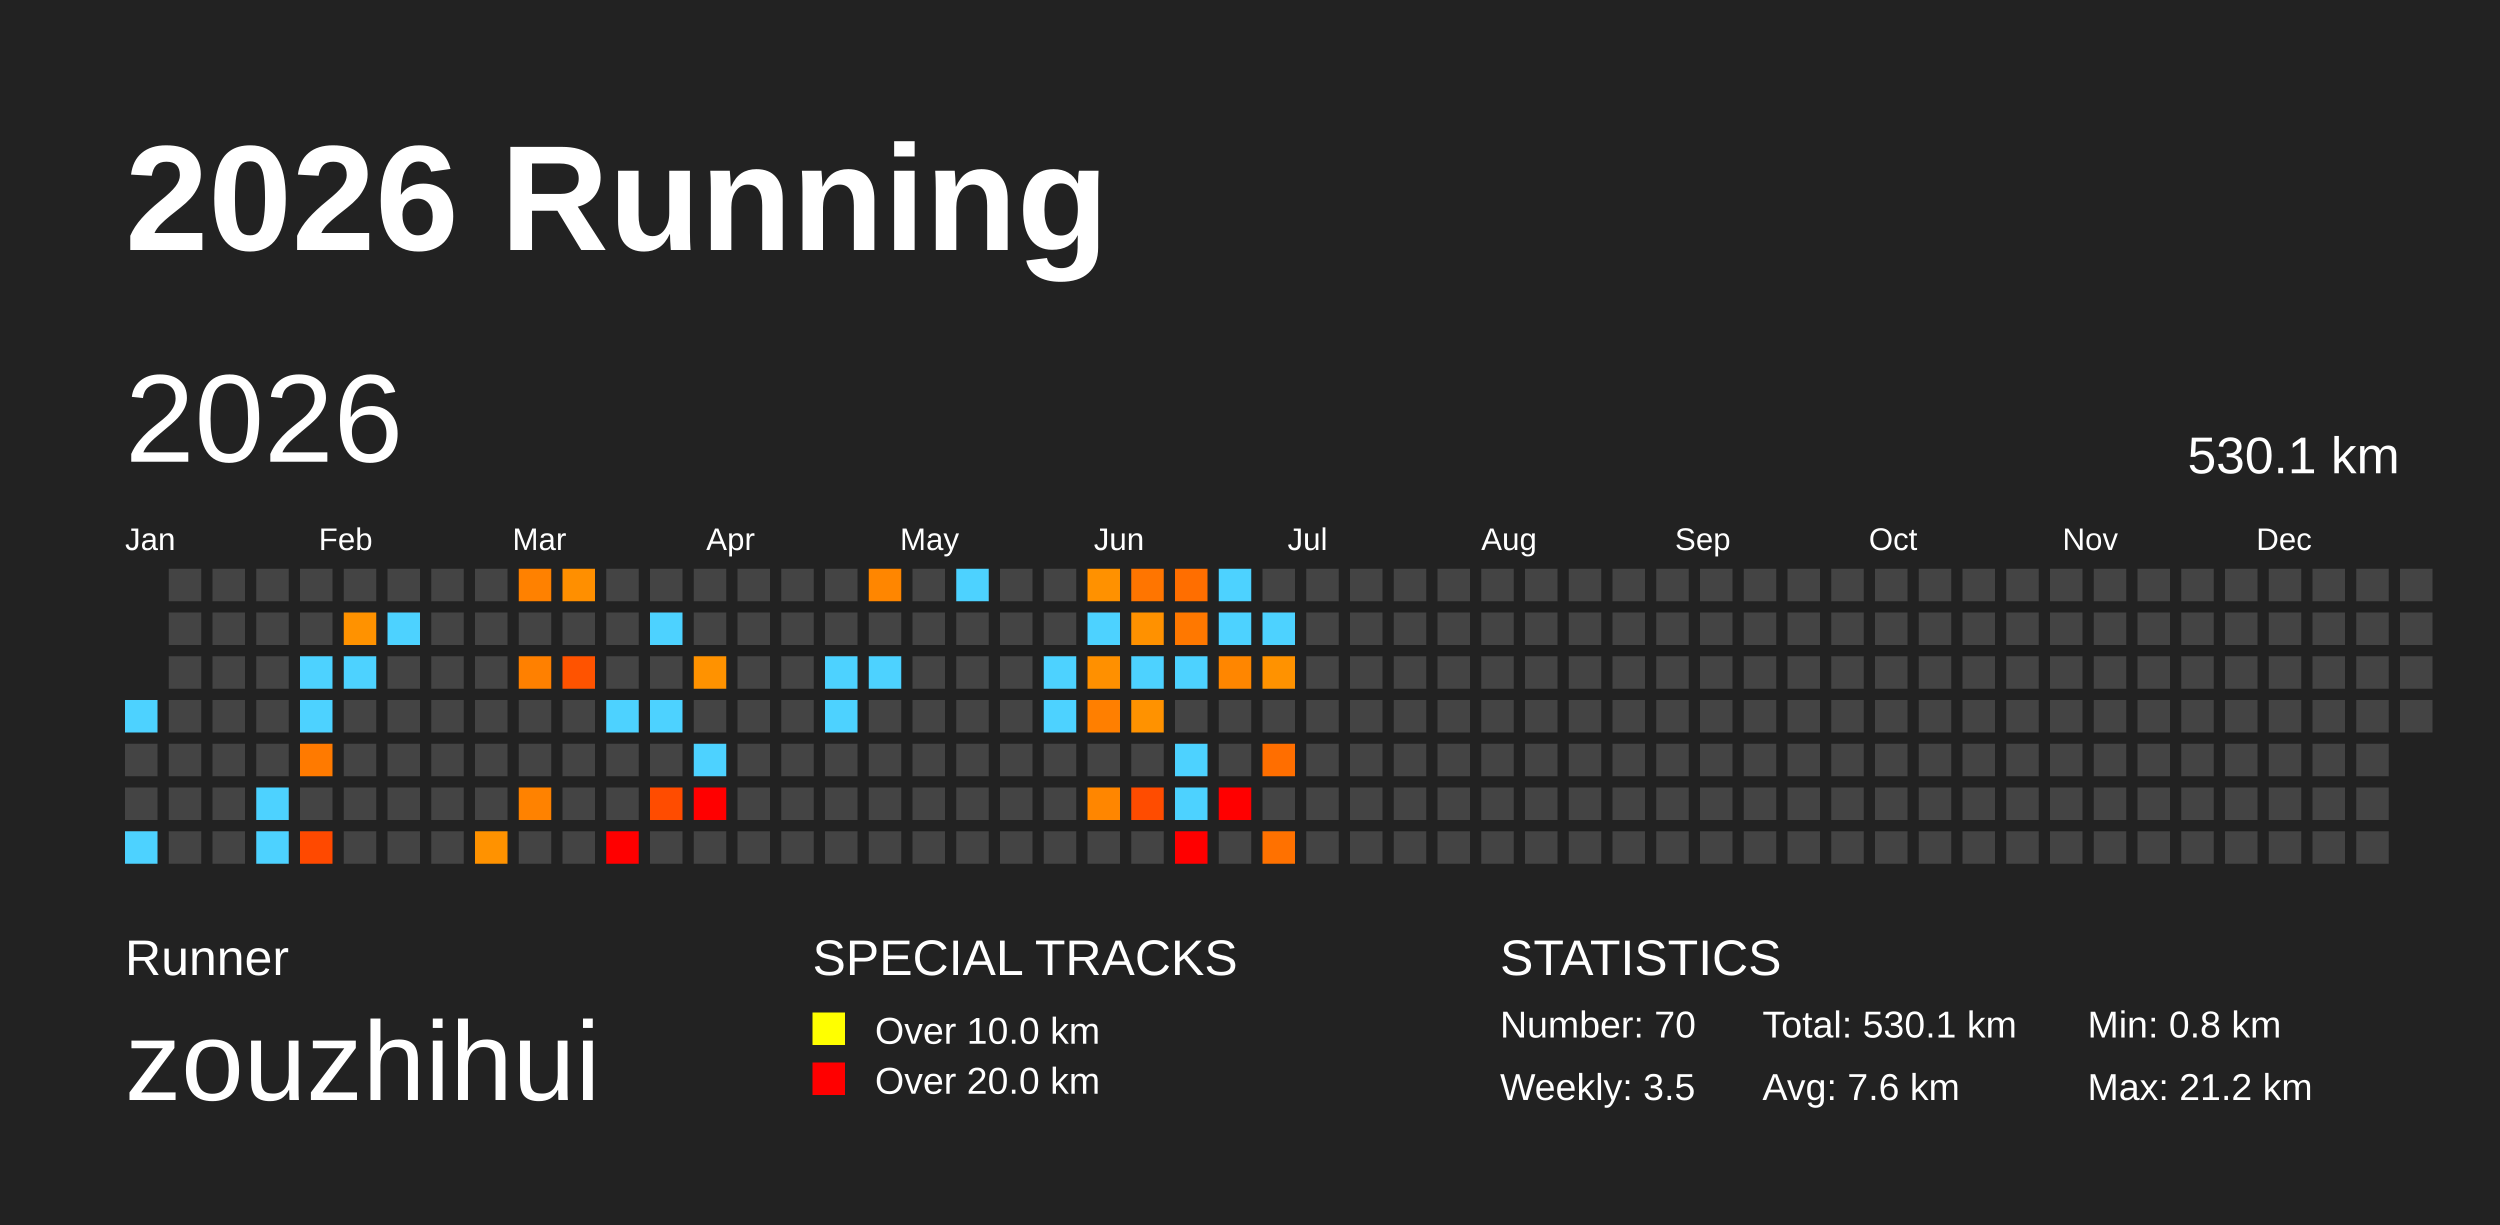
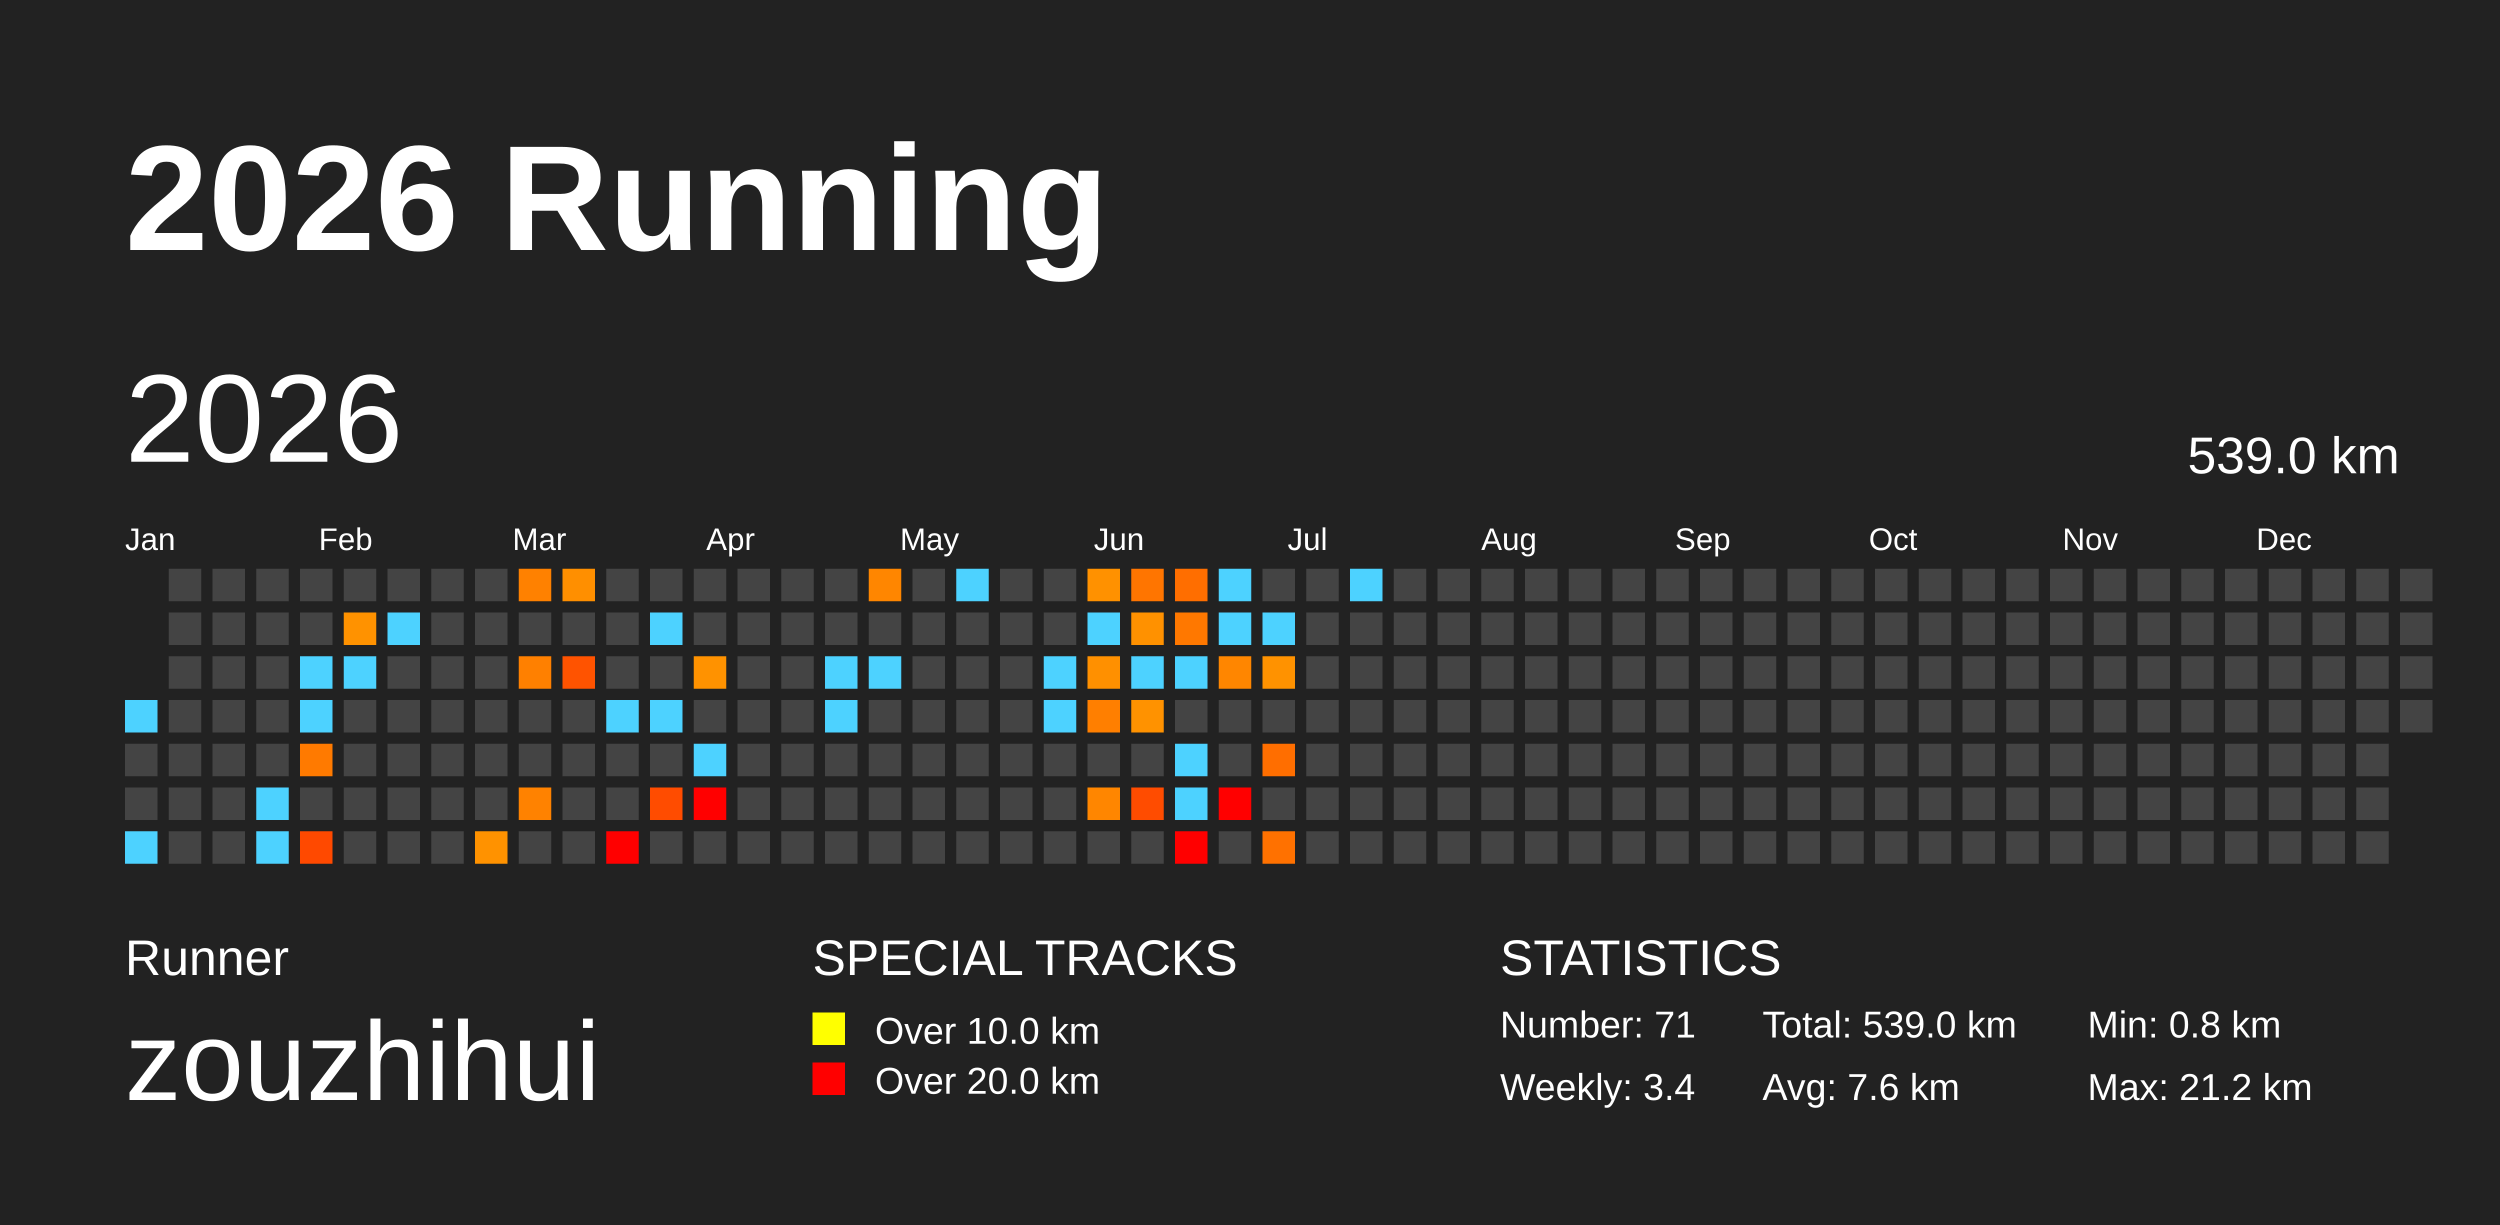
<svg xmlns="http://www.w3.org/2000/svg" baseProfile="full" height="98mm" version="1.1" viewBox="0,0,200,98" width="200mm">
  <defs />
  <rect fill="#222222" height="98" width="200" x="0" y="0" />
  <text fill="#FFFFFF" style="font-size:12px; font-family:Arial; font-weight:bold;" x="10" y="20">2026 Running</text>
  <text fill="#FFFFFF" style="font-size:4px; font-family:Arial" x="10" y="78">Runner</text>
  <text fill="#FFFFFF" style="font-size:9px; font-family:Arial" x="10" y="88">zouzhihui</text>
  <text fill="#FFFFFF" style="font-size:4px; font-family:Arial" x="65" y="78">SPECIAL TRACKS</text>
  <rect fill="yellow" height="2.6" width="2.6" x="65" y="81" />
  <text fill="#FFFFFF" style="font-size:3px; font-family:Arial" x="70" y="83.5">Over 10.0 km</text>
  <rect fill="red" height="2.6" width="2.6" x="65" y="85" />
  <text fill="#FFFFFF" style="font-size:3px; font-family:Arial" x="70" y="87.5">Over 20.0 km</text>
  <text fill="#FFFFFF" style="font-size:4px; font-family:Arial" x="120" y="78">STATISTICS</text>
-   <text fill="#FFFFFF" style="font-size:3px; font-family:Arial" x="120" y="83">Number: 70</text>
-   <text fill="#FFFFFF" style="font-size:3px; font-family:Arial" x="120" y="88">Weekly: 3.5</text>
-   <text fill="#FFFFFF" style="font-size:3px; font-family:Arial" x="141" y="83">Total: 530.1 km</text>
+   <text fill="#FFFFFF" style="font-size:3px; font-family:Arial" x="120" y="83">Number: 71</text>
+   <text fill="#FFFFFF" style="font-size:3px; font-family:Arial" x="120" y="88">Weekly: 3.4</text>
+   <text fill="#FFFFFF" style="font-size:3px; font-family:Arial" x="141" y="83">Total: 539.0 km</text>
  <text fill="#FFFFFF" style="font-size:3px; font-family:Arial" x="141" y="88">Avg: 7.6 km</text>
  <text fill="#FFFFFF" style="font-size:3px; font-family:Arial" x="167" y="83">Min: 0.8 km</text>
  <text fill="#FFFFFF" style="font-size:3px; font-family:Arial" x="167" y="88">Max: 21.2 km</text>
  <text dominant-baseline="hanging" fill="#FFFFFF" style="font-size:10.0px; font-family:Arial;" x="10" y="30">2026</text>
-   <text dominant-baseline="hanging" fill="#FFFFFF" style="font-size:4.125px; font-family:Arial;" x="175" y="35">530.1 km</text>
+   <text dominant-baseline="hanging" fill="#FFFFFF" style="font-size:4.125px; font-family:Arial;" x="175" y="35">539.0 km</text>
  <text fill="#FFFFFF" style="font-size:2.5px; font-family:Arial" x="10.0" y="44">Jan</text>
  <text fill="#FFFFFF" style="font-size:2.5px; font-family:Arial" x="25.5" y="44">Feb</text>
  <text fill="#FFFFFF" style="font-size:2.5px; font-family:Arial" x="41.0" y="44">Mar</text>
  <text fill="#FFFFFF" style="font-size:2.5px; font-family:Arial" x="56.5" y="44">Apr</text>
  <text fill="#FFFFFF" style="font-size:2.5px; font-family:Arial" x="72.0" y="44">May</text>
  <text fill="#FFFFFF" style="font-size:2.5px; font-family:Arial" x="87.5" y="44">Jun</text>
  <text fill="#FFFFFF" style="font-size:2.5px; font-family:Arial" x="103.0" y="44">Jul</text>
  <text fill="#FFFFFF" style="font-size:2.5px; font-family:Arial" x="118.5" y="44">Aug</text>
  <text fill="#FFFFFF" style="font-size:2.5px; font-family:Arial" x="134.0" y="44">Sep</text>
  <text fill="#FFFFFF" style="font-size:2.5px; font-family:Arial" x="149.5" y="44">Oct</text>
  <text fill="#FFFFFF" style="font-size:2.5px; font-family:Arial" x="165.0" y="44">Nov</text>
  <text fill="#FFFFFF" style="font-size:2.5px; font-family:Arial" x="180.5" y="44">Dec</text>
  <rect fill="#4dd2ff" height="2.6" width="2.6" x="10.0" y="56.0" />
  <rect fill="#444444" height="2.6" width="2.6" x="10.0" y="59.5" />
  <rect fill="#444444" height="2.6" width="2.6" x="10.0" y="63.0" />
  <rect fill="#4dd2ff" height="2.6" width="2.6" x="10.0" y="66.5" />
  <rect fill="#444444" height="2.6" width="2.6" x="13.5" y="45.5" />
  <rect fill="#444444" height="2.6" width="2.6" x="13.5" y="49.0" />
  <rect fill="#444444" height="2.6" width="2.6" x="13.5" y="52.5" />
  <rect fill="#444444" height="2.6" width="2.6" x="13.5" y="56.0" />
  <rect fill="#444444" height="2.6" width="2.6" x="13.5" y="59.5" />
  <rect fill="#444444" height="2.6" width="2.6" x="13.5" y="63.0" />
  <rect fill="#444444" height="2.6" width="2.6" x="13.5" y="66.5" />
  <rect fill="#444444" height="2.6" width="2.6" x="17.0" y="45.5" />
  <rect fill="#444444" height="2.6" width="2.6" x="17.0" y="49.0" />
  <rect fill="#444444" height="2.6" width="2.6" x="17.0" y="52.5" />
  <rect fill="#444444" height="2.6" width="2.6" x="17.0" y="56.0" />
  <rect fill="#444444" height="2.6" width="2.6" x="17.0" y="59.5" />
  <rect fill="#444444" height="2.6" width="2.6" x="17.0" y="63.0" />
  <rect fill="#444444" height="2.6" width="2.6" x="17.0" y="66.5" />
  <rect fill="#444444" height="2.6" width="2.6" x="20.5" y="45.5" />
  <rect fill="#444444" height="2.6" width="2.6" x="20.5" y="49.0" />
  <rect fill="#444444" height="2.6" width="2.6" x="20.5" y="52.5" />
  <rect fill="#444444" height="2.6" width="2.6" x="20.5" y="56.0" />
  <rect fill="#444444" height="2.6" width="2.6" x="20.5" y="59.5" />
  <rect fill="#4dd2ff" height="2.6" width="2.6" x="20.5" y="63.0" />
  <rect fill="#4dd2ff" height="2.6" width="2.6" x="20.5" y="66.5" />
  <rect fill="#444444" height="2.6" width="2.6" x="24.0" y="45.5" />
  <rect fill="#444444" height="2.6" width="2.6" x="24.0" y="49.0" />
  <rect fill="#4dd2ff" height="2.6" width="2.6" x="24.0" y="52.5" />
  <rect fill="#4dd2ff" height="2.6" width="2.6" x="24.0" y="56.0" />
  <rect fill="#ff7a00" height="2.6" width="2.6" x="24.0" y="59.5" />
  <rect fill="#444444" height="2.6" width="2.6" x="24.0" y="63.0" />
  <rect fill="#ff4900" height="2.6" width="2.6" x="24.0" y="66.5" />
  <rect fill="#444444" height="2.6" width="2.6" x="27.5" y="45.5" />
  <rect fill="#ff9200" height="2.6" width="2.6" x="27.5" y="49.0" />
  <rect fill="#4dd2ff" height="2.6" width="2.6" x="27.5" y="52.5" />
  <rect fill="#444444" height="2.6" width="2.6" x="27.5" y="56.0" />
  <rect fill="#444444" height="2.6" width="2.6" x="27.5" y="59.5" />
  <rect fill="#444444" height="2.6" width="2.6" x="27.5" y="63.0" />
  <rect fill="#444444" height="2.6" width="2.6" x="27.5" y="66.5" />
  <rect fill="#444444" height="2.6" width="2.6" x="31.0" y="45.5" />
  <rect fill="#4dd2ff" height="2.6" width="2.6" x="31.0" y="49.0" />
  <rect fill="#444444" height="2.6" width="2.6" x="31.0" y="52.5" />
  <rect fill="#444444" height="2.6" width="2.6" x="31.0" y="56.0" />
  <rect fill="#444444" height="2.6" width="2.6" x="31.0" y="59.5" />
  <rect fill="#444444" height="2.6" width="2.6" x="31.0" y="63.0" />
  <rect fill="#444444" height="2.6" width="2.6" x="31.0" y="66.5" />
  <rect fill="#444444" height="2.6" width="2.6" x="34.5" y="45.5" />
  <rect fill="#444444" height="2.6" width="2.6" x="34.5" y="49.0" />
  <rect fill="#444444" height="2.6" width="2.6" x="34.5" y="52.5" />
  <rect fill="#444444" height="2.6" width="2.6" x="34.5" y="56.0" />
  <rect fill="#444444" height="2.6" width="2.6" x="34.5" y="59.5" />
  <rect fill="#444444" height="2.6" width="2.6" x="34.5" y="63.0" />
  <rect fill="#444444" height="2.6" width="2.6" x="34.5" y="66.5" />
  <rect fill="#444444" height="2.6" width="2.6" x="38.0" y="45.5" />
  <rect fill="#444444" height="2.6" width="2.6" x="38.0" y="49.0" />
  <rect fill="#444444" height="2.6" width="2.6" x="38.0" y="52.5" />
  <rect fill="#444444" height="2.6" width="2.6" x="38.0" y="56.0" />
  <rect fill="#444444" height="2.6" width="2.6" x="38.0" y="59.5" />
  <rect fill="#444444" height="2.6" width="2.6" x="38.0" y="63.0" />
  <rect fill="#ff9200" height="2.6" width="2.6" x="38.0" y="66.5" />
  <rect fill="#ff8100" height="2.6" width="2.6" x="41.5" y="45.5" />
  <rect fill="#444444" height="2.6" width="2.6" x="41.5" y="49.0" />
  <rect fill="#ff8000" height="2.6" width="2.6" x="41.5" y="52.5" />
  <rect fill="#444444" height="2.6" width="2.6" x="41.5" y="56.0" />
  <rect fill="#444444" height="2.6" width="2.6" x="41.5" y="59.5" />
  <rect fill="#ff8200" height="2.6" width="2.6" x="41.5" y="63.0" />
  <rect fill="#444444" height="2.6" width="2.6" x="41.5" y="66.5" />
  <rect fill="#ff8f00" height="2.6" width="2.6" x="45.0" y="45.5" />
  <rect fill="#444444" height="2.6" width="2.6" x="45.0" y="49.0" />
  <rect fill="#ff5300" height="2.6" width="2.6" x="45.0" y="52.5" />
  <rect fill="#444444" height="2.6" width="2.6" x="45.0" y="56.0" />
  <rect fill="#444444" height="2.6" width="2.6" x="45.0" y="59.5" />
  <rect fill="#444444" height="2.6" width="2.6" x="45.0" y="63.0" />
  <rect fill="#444444" height="2.6" width="2.6" x="45.0" y="66.5" />
  <rect fill="#444444" height="2.6" width="2.6" x="48.5" y="45.5" />
  <rect fill="#444444" height="2.6" width="2.6" x="48.5" y="49.0" />
  <rect fill="#444444" height="2.6" width="2.6" x="48.5" y="52.5" />
  <rect fill="#4dd2ff" height="2.6" width="2.6" x="48.5" y="56.0" />
  <rect fill="#444444" height="2.6" width="2.6" x="48.5" y="59.5" />
  <rect fill="#444444" height="2.6" width="2.6" x="48.5" y="63.0" />
  <rect fill="red" height="2.6" width="2.6" x="48.5" y="66.5" />
  <rect fill="#444444" height="2.6" width="2.6" x="52.0" y="45.5" />
  <rect fill="#4dd2ff" height="2.6" width="2.6" x="52.0" y="49.0" />
  <rect fill="#444444" height="2.6" width="2.6" x="52.0" y="52.5" />
  <rect fill="#4dd2ff" height="2.6" width="2.6" x="52.0" y="56.0" />
  <rect fill="#444444" height="2.6" width="2.6" x="52.0" y="59.5" />
  <rect fill="#ff4c00" height="2.6" width="2.6" x="52.0" y="63.0" />
  <rect fill="#444444" height="2.6" width="2.6" x="52.0" y="66.5" />
  <rect fill="#444444" height="2.6" width="2.6" x="55.5" y="45.5" />
  <rect fill="#444444" height="2.6" width="2.6" x="55.5" y="49.0" />
  <rect fill="#ff9200" height="2.6" width="2.6" x="55.5" y="52.5" />
  <rect fill="#444444" height="2.6" width="2.6" x="55.5" y="56.0" />
  <rect fill="#4dd2ff" height="2.6" width="2.6" x="55.5" y="59.5" />
  <rect fill="red" height="2.6" width="2.6" x="55.5" y="63.0" />
  <rect fill="#444444" height="2.6" width="2.6" x="55.5" y="66.5" />
  <rect fill="#444444" height="2.6" width="2.6" x="59.0" y="45.5" />
  <rect fill="#444444" height="2.6" width="2.6" x="59.0" y="49.0" />
  <rect fill="#444444" height="2.6" width="2.6" x="59.0" y="52.5" />
  <rect fill="#444444" height="2.6" width="2.6" x="59.0" y="56.0" />
  <rect fill="#444444" height="2.6" width="2.6" x="59.0" y="59.5" />
  <rect fill="#444444" height="2.6" width="2.6" x="59.0" y="63.0" />
  <rect fill="#444444" height="2.6" width="2.6" x="59.0" y="66.5" />
  <rect fill="#444444" height="2.6" width="2.6" x="62.5" y="45.5" />
  <rect fill="#444444" height="2.6" width="2.6" x="62.5" y="49.0" />
  <rect fill="#444444" height="2.6" width="2.6" x="62.5" y="52.5" />
  <rect fill="#444444" height="2.6" width="2.6" x="62.5" y="56.0" />
  <rect fill="#444444" height="2.6" width="2.6" x="62.5" y="59.5" />
  <rect fill="#444444" height="2.6" width="2.6" x="62.5" y="63.0" />
  <rect fill="#444444" height="2.6" width="2.6" x="62.5" y="66.5" />
  <rect fill="#444444" height="2.6" width="2.6" x="66.0" y="45.5" />
  <rect fill="#444444" height="2.6" width="2.6" x="66.0" y="49.0" />
  <rect fill="#4dd2ff" height="2.6" width="2.6" x="66.0" y="52.5" />
  <rect fill="#4dd2ff" height="2.6" width="2.6" x="66.0" y="56.0" />
  <rect fill="#444444" height="2.6" width="2.6" x="66.0" y="59.5" />
  <rect fill="#444444" height="2.6" width="2.6" x="66.0" y="63.0" />
  <rect fill="#444444" height="2.6" width="2.6" x="66.0" y="66.5" />
  <rect fill="#ff8600" height="2.6" width="2.6" x="69.5" y="45.5" />
  <rect fill="#444444" height="2.6" width="2.6" x="69.5" y="49.0" />
  <rect fill="#4dd2ff" height="2.6" width="2.6" x="69.5" y="52.5" />
  <rect fill="#444444" height="2.6" width="2.6" x="69.5" y="56.0" />
  <rect fill="#444444" height="2.6" width="2.6" x="69.5" y="59.5" />
  <rect fill="#444444" height="2.6" width="2.6" x="69.5" y="63.0" />
  <rect fill="#444444" height="2.6" width="2.6" x="69.5" y="66.5" />
  <rect fill="#444444" height="2.6" width="2.6" x="73.0" y="45.5" />
  <rect fill="#444444" height="2.6" width="2.6" x="73.0" y="49.0" />
  <rect fill="#444444" height="2.6" width="2.6" x="73.0" y="52.5" />
  <rect fill="#444444" height="2.6" width="2.6" x="73.0" y="56.0" />
  <rect fill="#444444" height="2.6" width="2.6" x="73.0" y="59.5" />
  <rect fill="#444444" height="2.6" width="2.6" x="73.0" y="63.0" />
  <rect fill="#444444" height="2.6" width="2.6" x="73.0" y="66.5" />
  <rect fill="#4dd2ff" height="2.6" width="2.6" x="76.5" y="45.5" />
  <rect fill="#444444" height="2.6" width="2.6" x="76.5" y="49.0" />
  <rect fill="#444444" height="2.6" width="2.6" x="76.5" y="52.5" />
  <rect fill="#444444" height="2.6" width="2.6" x="76.5" y="56.0" />
  <rect fill="#444444" height="2.6" width="2.6" x="76.5" y="59.5" />
  <rect fill="#444444" height="2.6" width="2.6" x="76.5" y="63.0" />
  <rect fill="#444444" height="2.6" width="2.6" x="76.5" y="66.5" />
  <rect fill="#444444" height="2.6" width="2.6" x="80.0" y="45.5" />
  <rect fill="#444444" height="2.6" width="2.6" x="80.0" y="49.0" />
  <rect fill="#444444" height="2.6" width="2.6" x="80.0" y="52.5" />
  <rect fill="#444444" height="2.6" width="2.6" x="80.0" y="56.0" />
  <rect fill="#444444" height="2.6" width="2.6" x="80.0" y="59.5" />
  <rect fill="#444444" height="2.6" width="2.6" x="80.0" y="63.0" />
  <rect fill="#444444" height="2.6" width="2.6" x="80.0" y="66.5" />
  <rect fill="#444444" height="2.6" width="2.6" x="83.5" y="45.5" />
  <rect fill="#444444" height="2.6" width="2.6" x="83.5" y="49.0" />
  <rect fill="#4dd2ff" height="2.6" width="2.6" x="83.5" y="52.5" />
  <rect fill="#4dd2ff" height="2.6" width="2.6" x="83.5" y="56.0" />
  <rect fill="#444444" height="2.6" width="2.6" x="83.5" y="59.5" />
  <rect fill="#444444" height="2.6" width="2.6" x="83.5" y="63.0" />
  <rect fill="#444444" height="2.6" width="2.6" x="83.5" y="66.5" />
  <rect fill="#ff9100" height="2.6" width="2.6" x="87.0" y="45.5" />
  <rect fill="#4dd2ff" height="2.6" width="2.6" x="87.0" y="49.0" />
  <rect fill="#ff9000" height="2.6" width="2.6" x="87.0" y="52.5" />
  <rect fill="#ff7f00" height="2.6" width="2.6" x="87.0" y="56.0" />
  <rect fill="#444444" height="2.6" width="2.6" x="87.0" y="59.5" />
  <rect fill="#ff8600" height="2.6" width="2.6" x="87.0" y="63.0" />
  <rect fill="#444444" height="2.6" width="2.6" x="87.0" y="66.5" />
  <rect fill="#ff7500" height="2.6" width="2.6" x="90.5" y="45.5" />
  <rect fill="#ff9100" height="2.6" width="2.6" x="90.5" y="49.0" />
  <rect fill="#4dd2ff" height="2.6" width="2.6" x="90.5" y="52.5" />
  <rect fill="#ff9200" height="2.6" width="2.6" x="90.5" y="56.0" />
  <rect fill="#444444" height="2.6" width="2.6" x="90.5" y="59.5" />
  <rect fill="#ff4c00" height="2.6" width="2.6" x="90.5" y="63.0" />
  <rect fill="#444444" height="2.6" width="2.6" x="90.5" y="66.5" />
  <rect fill="#ff6e00" height="2.6" width="2.6" x="94.0" y="45.5" />
  <rect fill="#ff7800" height="2.6" width="2.6" x="94.0" y="49.0" />
  <rect fill="#4dd2ff" height="2.6" width="2.6" x="94.0" y="52.5" />
  <rect fill="#444444" height="2.6" width="2.6" x="94.0" y="56.0" />
  <rect fill="#4dd2ff" height="2.6" width="2.6" x="94.0" y="59.5" />
  <rect fill="#4dd2ff" height="2.6" width="2.6" x="94.0" y="63.0" />
  <rect fill="red" height="2.6" width="2.6" x="94.0" y="66.5" />
  <rect fill="#4dd2ff" height="2.6" width="2.6" x="97.5" y="45.5" />
  <rect fill="#4dd2ff" height="2.6" width="2.6" x="97.5" y="49.0" />
  <rect fill="#ff8600" height="2.6" width="2.6" x="97.5" y="52.5" />
  <rect fill="#444444" height="2.6" width="2.6" x="97.5" y="56.0" />
  <rect fill="#444444" height="2.6" width="2.6" x="97.5" y="59.5" />
  <rect fill="red" height="2.6" width="2.6" x="97.5" y="63.0" />
  <rect fill="#444444" height="2.6" width="2.6" x="97.5" y="66.5" />
  <rect fill="#444444" height="2.6" width="2.6" x="101.0" y="45.5" />
  <rect fill="#4dd2ff" height="2.6" width="2.6" x="101.0" y="49.0" />
  <rect fill="#ff9200" height="2.6" width="2.6" x="101.0" y="52.5" />
  <rect fill="#444444" height="2.6" width="2.6" x="101.0" y="56.0" />
  <rect fill="#ff6e00" height="2.6" width="2.6" x="101.0" y="59.5" />
  <rect fill="#444444" height="2.6" width="2.6" x="101.0" y="63.0" />
  <rect fill="#ff7100" height="2.6" width="2.6" x="101.0" y="66.5" />
  <rect fill="#444444" height="2.6" width="2.6" x="104.5" y="45.5" />
  <rect fill="#444444" height="2.6" width="2.6" x="104.5" y="49.0" />
  <rect fill="#444444" height="2.6" width="2.6" x="104.5" y="52.5" />
  <rect fill="#444444" height="2.6" width="2.6" x="104.5" y="56.0" />
  <rect fill="#444444" height="2.6" width="2.6" x="104.5" y="59.5" />
  <rect fill="#444444" height="2.6" width="2.6" x="104.5" y="63.0" />
  <rect fill="#444444" height="2.6" width="2.6" x="104.5" y="66.5" />
-   <rect fill="#444444" height="2.6" width="2.6" x="108.0" y="45.5" />
+   <rect fill="#4dd2ff" height="2.6" width="2.6" x="108.0" y="45.5" />
  <rect fill="#444444" height="2.6" width="2.6" x="108.0" y="49.0" />
  <rect fill="#444444" height="2.6" width="2.6" x="108.0" y="52.5" />
  <rect fill="#444444" height="2.6" width="2.6" x="108.0" y="56.0" />
  <rect fill="#444444" height="2.6" width="2.6" x="108.0" y="59.5" />
  <rect fill="#444444" height="2.6" width="2.6" x="108.0" y="63.0" />
  <rect fill="#444444" height="2.6" width="2.6" x="108.0" y="66.5" />
  <rect fill="#444444" height="2.6" width="2.6" x="111.5" y="45.5" />
  <rect fill="#444444" height="2.6" width="2.6" x="111.5" y="49.0" />
  <rect fill="#444444" height="2.6" width="2.6" x="111.5" y="52.5" />
  <rect fill="#444444" height="2.6" width="2.6" x="111.5" y="56.0" />
  <rect fill="#444444" height="2.6" width="2.6" x="111.5" y="59.5" />
  <rect fill="#444444" height="2.6" width="2.6" x="111.5" y="63.0" />
  <rect fill="#444444" height="2.6" width="2.6" x="111.5" y="66.5" />
  <rect fill="#444444" height="2.6" width="2.6" x="115.0" y="45.5" />
  <rect fill="#444444" height="2.6" width="2.6" x="115.0" y="49.0" />
  <rect fill="#444444" height="2.6" width="2.6" x="115.0" y="52.5" />
  <rect fill="#444444" height="2.6" width="2.6" x="115.0" y="56.0" />
  <rect fill="#444444" height="2.6" width="2.6" x="115.0" y="59.5" />
  <rect fill="#444444" height="2.6" width="2.6" x="115.0" y="63.0" />
  <rect fill="#444444" height="2.6" width="2.6" x="115.0" y="66.5" />
  <rect fill="#444444" height="2.6" width="2.6" x="118.5" y="45.5" />
  <rect fill="#444444" height="2.6" width="2.6" x="118.5" y="49.0" />
  <rect fill="#444444" height="2.6" width="2.6" x="118.5" y="52.5" />
  <rect fill="#444444" height="2.6" width="2.6" x="118.5" y="56.0" />
  <rect fill="#444444" height="2.6" width="2.6" x="118.5" y="59.5" />
  <rect fill="#444444" height="2.6" width="2.6" x="118.5" y="63.0" />
  <rect fill="#444444" height="2.6" width="2.6" x="118.5" y="66.5" />
  <rect fill="#444444" height="2.6" width="2.6" x="122.0" y="45.5" />
  <rect fill="#444444" height="2.6" width="2.6" x="122.0" y="49.0" />
  <rect fill="#444444" height="2.6" width="2.6" x="122.0" y="52.5" />
  <rect fill="#444444" height="2.6" width="2.6" x="122.0" y="56.0" />
  <rect fill="#444444" height="2.6" width="2.6" x="122.0" y="59.5" />
  <rect fill="#444444" height="2.6" width="2.6" x="122.0" y="63.0" />
  <rect fill="#444444" height="2.6" width="2.6" x="122.0" y="66.5" />
  <rect fill="#444444" height="2.6" width="2.6" x="125.5" y="45.5" />
  <rect fill="#444444" height="2.6" width="2.6" x="125.5" y="49.0" />
  <rect fill="#444444" height="2.6" width="2.6" x="125.5" y="52.5" />
  <rect fill="#444444" height="2.6" width="2.6" x="125.5" y="56.0" />
  <rect fill="#444444" height="2.6" width="2.6" x="125.5" y="59.5" />
  <rect fill="#444444" height="2.6" width="2.6" x="125.5" y="63.0" />
  <rect fill="#444444" height="2.6" width="2.6" x="125.5" y="66.5" />
  <rect fill="#444444" height="2.6" width="2.6" x="129.0" y="45.5" />
  <rect fill="#444444" height="2.6" width="2.6" x="129.0" y="49.0" />
  <rect fill="#444444" height="2.6" width="2.6" x="129.0" y="52.5" />
  <rect fill="#444444" height="2.6" width="2.6" x="129.0" y="56.0" />
  <rect fill="#444444" height="2.6" width="2.6" x="129.0" y="59.5" />
  <rect fill="#444444" height="2.6" width="2.6" x="129.0" y="63.0" />
  <rect fill="#444444" height="2.6" width="2.6" x="129.0" y="66.5" />
  <rect fill="#444444" height="2.6" width="2.6" x="132.5" y="45.5" />
  <rect fill="#444444" height="2.6" width="2.6" x="132.5" y="49.0" />
  <rect fill="#444444" height="2.6" width="2.6" x="132.5" y="52.5" />
  <rect fill="#444444" height="2.6" width="2.6" x="132.5" y="56.0" />
  <rect fill="#444444" height="2.6" width="2.6" x="132.5" y="59.5" />
  <rect fill="#444444" height="2.6" width="2.6" x="132.5" y="63.0" />
  <rect fill="#444444" height="2.6" width="2.6" x="132.5" y="66.5" />
  <rect fill="#444444" height="2.6" width="2.6" x="136.0" y="45.5" />
  <rect fill="#444444" height="2.6" width="2.6" x="136.0" y="49.0" />
  <rect fill="#444444" height="2.6" width="2.6" x="136.0" y="52.5" />
  <rect fill="#444444" height="2.6" width="2.6" x="136.0" y="56.0" />
  <rect fill="#444444" height="2.6" width="2.6" x="136.0" y="59.5" />
  <rect fill="#444444" height="2.6" width="2.6" x="136.0" y="63.0" />
  <rect fill="#444444" height="2.6" width="2.6" x="136.0" y="66.5" />
  <rect fill="#444444" height="2.6" width="2.6" x="139.5" y="45.5" />
  <rect fill="#444444" height="2.6" width="2.6" x="139.5" y="49.0" />
  <rect fill="#444444" height="2.6" width="2.6" x="139.5" y="52.5" />
  <rect fill="#444444" height="2.6" width="2.6" x="139.5" y="56.0" />
  <rect fill="#444444" height="2.6" width="2.6" x="139.5" y="59.5" />
  <rect fill="#444444" height="2.6" width="2.6" x="139.5" y="63.0" />
  <rect fill="#444444" height="2.6" width="2.6" x="139.5" y="66.5" />
  <rect fill="#444444" height="2.6" width="2.6" x="143.0" y="45.5" />
  <rect fill="#444444" height="2.6" width="2.6" x="143.0" y="49.0" />
  <rect fill="#444444" height="2.6" width="2.6" x="143.0" y="52.5" />
  <rect fill="#444444" height="2.6" width="2.6" x="143.0" y="56.0" />
  <rect fill="#444444" height="2.6" width="2.6" x="143.0" y="59.5" />
  <rect fill="#444444" height="2.6" width="2.6" x="143.0" y="63.0" />
  <rect fill="#444444" height="2.6" width="2.6" x="143.0" y="66.5" />
  <rect fill="#444444" height="2.6" width="2.6" x="146.5" y="45.5" />
  <rect fill="#444444" height="2.6" width="2.6" x="146.5" y="49.0" />
  <rect fill="#444444" height="2.6" width="2.6" x="146.5" y="52.5" />
  <rect fill="#444444" height="2.6" width="2.6" x="146.5" y="56.0" />
  <rect fill="#444444" height="2.6" width="2.6" x="146.5" y="59.5" />
  <rect fill="#444444" height="2.6" width="2.6" x="146.5" y="63.0" />
  <rect fill="#444444" height="2.6" width="2.6" x="146.5" y="66.5" />
  <rect fill="#444444" height="2.6" width="2.6" x="150.0" y="45.5" />
  <rect fill="#444444" height="2.6" width="2.6" x="150.0" y="49.0" />
  <rect fill="#444444" height="2.6" width="2.6" x="150.0" y="52.5" />
  <rect fill="#444444" height="2.6" width="2.6" x="150.0" y="56.0" />
  <rect fill="#444444" height="2.6" width="2.6" x="150.0" y="59.5" />
  <rect fill="#444444" height="2.6" width="2.6" x="150.0" y="63.0" />
  <rect fill="#444444" height="2.6" width="2.6" x="150.0" y="66.5" />
  <rect fill="#444444" height="2.6" width="2.6" x="153.5" y="45.5" />
  <rect fill="#444444" height="2.6" width="2.6" x="153.5" y="49.0" />
  <rect fill="#444444" height="2.6" width="2.6" x="153.5" y="52.5" />
  <rect fill="#444444" height="2.6" width="2.6" x="153.5" y="56.0" />
  <rect fill="#444444" height="2.6" width="2.6" x="153.5" y="59.5" />
  <rect fill="#444444" height="2.6" width="2.6" x="153.5" y="63.0" />
  <rect fill="#444444" height="2.6" width="2.6" x="153.5" y="66.5" />
  <rect fill="#444444" height="2.6" width="2.6" x="157.0" y="45.5" />
  <rect fill="#444444" height="2.6" width="2.6" x="157.0" y="49.0" />
  <rect fill="#444444" height="2.6" width="2.6" x="157.0" y="52.5" />
  <rect fill="#444444" height="2.6" width="2.6" x="157.0" y="56.0" />
  <rect fill="#444444" height="2.6" width="2.6" x="157.0" y="59.5" />
  <rect fill="#444444" height="2.6" width="2.6" x="157.0" y="63.0" />
  <rect fill="#444444" height="2.6" width="2.6" x="157.0" y="66.5" />
  <rect fill="#444444" height="2.6" width="2.6" x="160.5" y="45.5" />
  <rect fill="#444444" height="2.6" width="2.6" x="160.5" y="49.0" />
  <rect fill="#444444" height="2.6" width="2.6" x="160.5" y="52.5" />
  <rect fill="#444444" height="2.6" width="2.6" x="160.5" y="56.0" />
  <rect fill="#444444" height="2.6" width="2.6" x="160.5" y="59.5" />
  <rect fill="#444444" height="2.6" width="2.6" x="160.5" y="63.0" />
  <rect fill="#444444" height="2.6" width="2.6" x="160.5" y="66.5" />
  <rect fill="#444444" height="2.6" width="2.6" x="164.0" y="45.5" />
  <rect fill="#444444" height="2.6" width="2.6" x="164.0" y="49.0" />
  <rect fill="#444444" height="2.6" width="2.6" x="164.0" y="52.5" />
  <rect fill="#444444" height="2.6" width="2.6" x="164.0" y="56.0" />
  <rect fill="#444444" height="2.6" width="2.6" x="164.0" y="59.5" />
  <rect fill="#444444" height="2.6" width="2.6" x="164.0" y="63.0" />
  <rect fill="#444444" height="2.6" width="2.6" x="164.0" y="66.5" />
  <rect fill="#444444" height="2.6" width="2.6" x="167.5" y="45.5" />
  <rect fill="#444444" height="2.6" width="2.6" x="167.5" y="49.0" />
  <rect fill="#444444" height="2.6" width="2.6" x="167.5" y="52.5" />
  <rect fill="#444444" height="2.6" width="2.6" x="167.5" y="56.0" />
  <rect fill="#444444" height="2.6" width="2.6" x="167.5" y="59.5" />
  <rect fill="#444444" height="2.6" width="2.6" x="167.5" y="63.0" />
  <rect fill="#444444" height="2.6" width="2.6" x="167.5" y="66.5" />
  <rect fill="#444444" height="2.6" width="2.6" x="171.0" y="45.5" />
  <rect fill="#444444" height="2.6" width="2.6" x="171.0" y="49.0" />
  <rect fill="#444444" height="2.6" width="2.6" x="171.0" y="52.5" />
  <rect fill="#444444" height="2.6" width="2.6" x="171.0" y="56.0" />
  <rect fill="#444444" height="2.6" width="2.6" x="171.0" y="59.5" />
  <rect fill="#444444" height="2.6" width="2.6" x="171.0" y="63.0" />
  <rect fill="#444444" height="2.6" width="2.6" x="171.0" y="66.5" />
  <rect fill="#444444" height="2.6" width="2.6" x="174.5" y="45.5" />
  <rect fill="#444444" height="2.6" width="2.6" x="174.5" y="49.0" />
  <rect fill="#444444" height="2.6" width="2.6" x="174.5" y="52.5" />
  <rect fill="#444444" height="2.6" width="2.6" x="174.5" y="56.0" />
  <rect fill="#444444" height="2.6" width="2.6" x="174.5" y="59.5" />
  <rect fill="#444444" height="2.6" width="2.6" x="174.5" y="63.0" />
  <rect fill="#444444" height="2.6" width="2.6" x="174.5" y="66.5" />
  <rect fill="#444444" height="2.6" width="2.6" x="178.0" y="45.5" />
  <rect fill="#444444" height="2.6" width="2.6" x="178.0" y="49.0" />
  <rect fill="#444444" height="2.6" width="2.6" x="178.0" y="52.5" />
  <rect fill="#444444" height="2.6" width="2.6" x="178.0" y="56.0" />
  <rect fill="#444444" height="2.6" width="2.6" x="178.0" y="59.5" />
  <rect fill="#444444" height="2.6" width="2.6" x="178.0" y="63.0" />
  <rect fill="#444444" height="2.6" width="2.6" x="178.0" y="66.5" />
  <rect fill="#444444" height="2.6" width="2.6" x="181.5" y="45.5" />
  <rect fill="#444444" height="2.6" width="2.6" x="181.5" y="49.0" />
  <rect fill="#444444" height="2.6" width="2.6" x="181.5" y="52.5" />
  <rect fill="#444444" height="2.6" width="2.6" x="181.5" y="56.0" />
  <rect fill="#444444" height="2.6" width="2.6" x="181.5" y="59.5" />
  <rect fill="#444444" height="2.6" width="2.6" x="181.5" y="63.0" />
  <rect fill="#444444" height="2.6" width="2.6" x="181.5" y="66.5" />
  <rect fill="#444444" height="2.6" width="2.6" x="185.0" y="45.5" />
  <rect fill="#444444" height="2.6" width="2.6" x="185.0" y="49.0" />
  <rect fill="#444444" height="2.6" width="2.6" x="185.0" y="52.5" />
  <rect fill="#444444" height="2.6" width="2.6" x="185.0" y="56.0" />
  <rect fill="#444444" height="2.6" width="2.6" x="185.0" y="59.5" />
  <rect fill="#444444" height="2.6" width="2.6" x="185.0" y="63.0" />
  <rect fill="#444444" height="2.6" width="2.6" x="185.0" y="66.5" />
  <rect fill="#444444" height="2.6" width="2.6" x="188.5" y="45.5" />
  <rect fill="#444444" height="2.6" width="2.6" x="188.5" y="49.0" />
  <rect fill="#444444" height="2.6" width="2.6" x="188.5" y="52.5" />
  <rect fill="#444444" height="2.6" width="2.6" x="188.5" y="56.0" />
  <rect fill="#444444" height="2.6" width="2.6" x="188.5" y="59.5" />
  <rect fill="#444444" height="2.6" width="2.6" x="188.5" y="63.0" />
  <rect fill="#444444" height="2.6" width="2.6" x="188.5" y="66.5" />
  <rect fill="#444444" height="2.6" width="2.6" x="192.0" y="45.5" />
  <rect fill="#444444" height="2.6" width="2.6" x="192.0" y="49.0" />
  <rect fill="#444444" height="2.6" width="2.6" x="192.0" y="52.5" />
  <rect fill="#444444" height="2.6" width="2.6" x="192.0" y="56.0" />
</svg>
